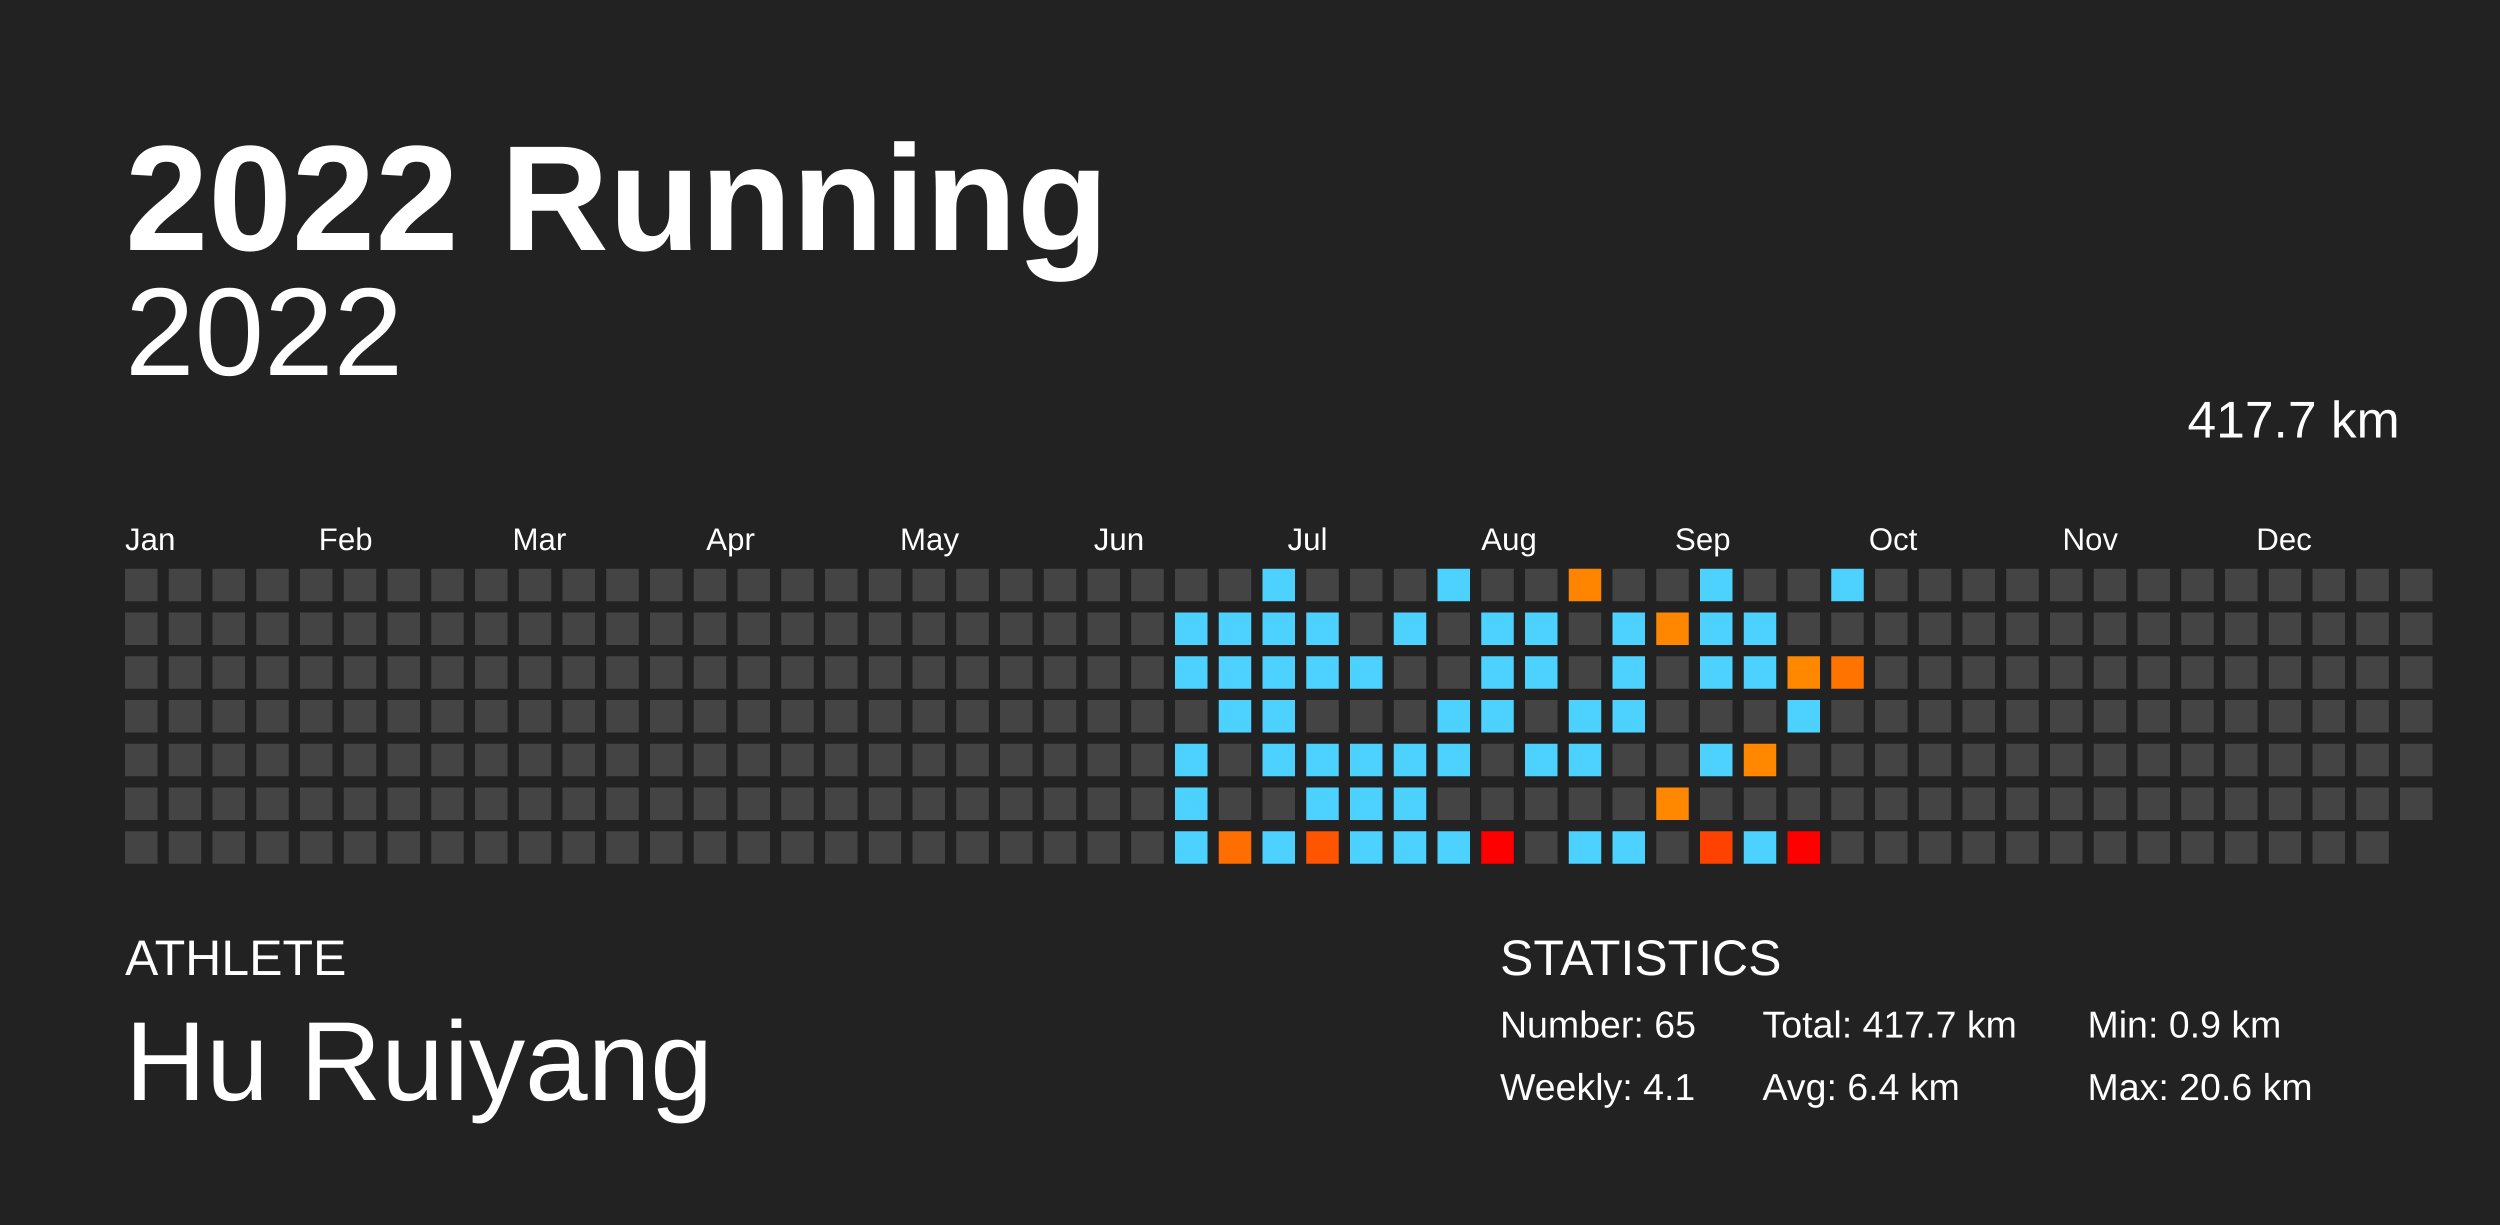
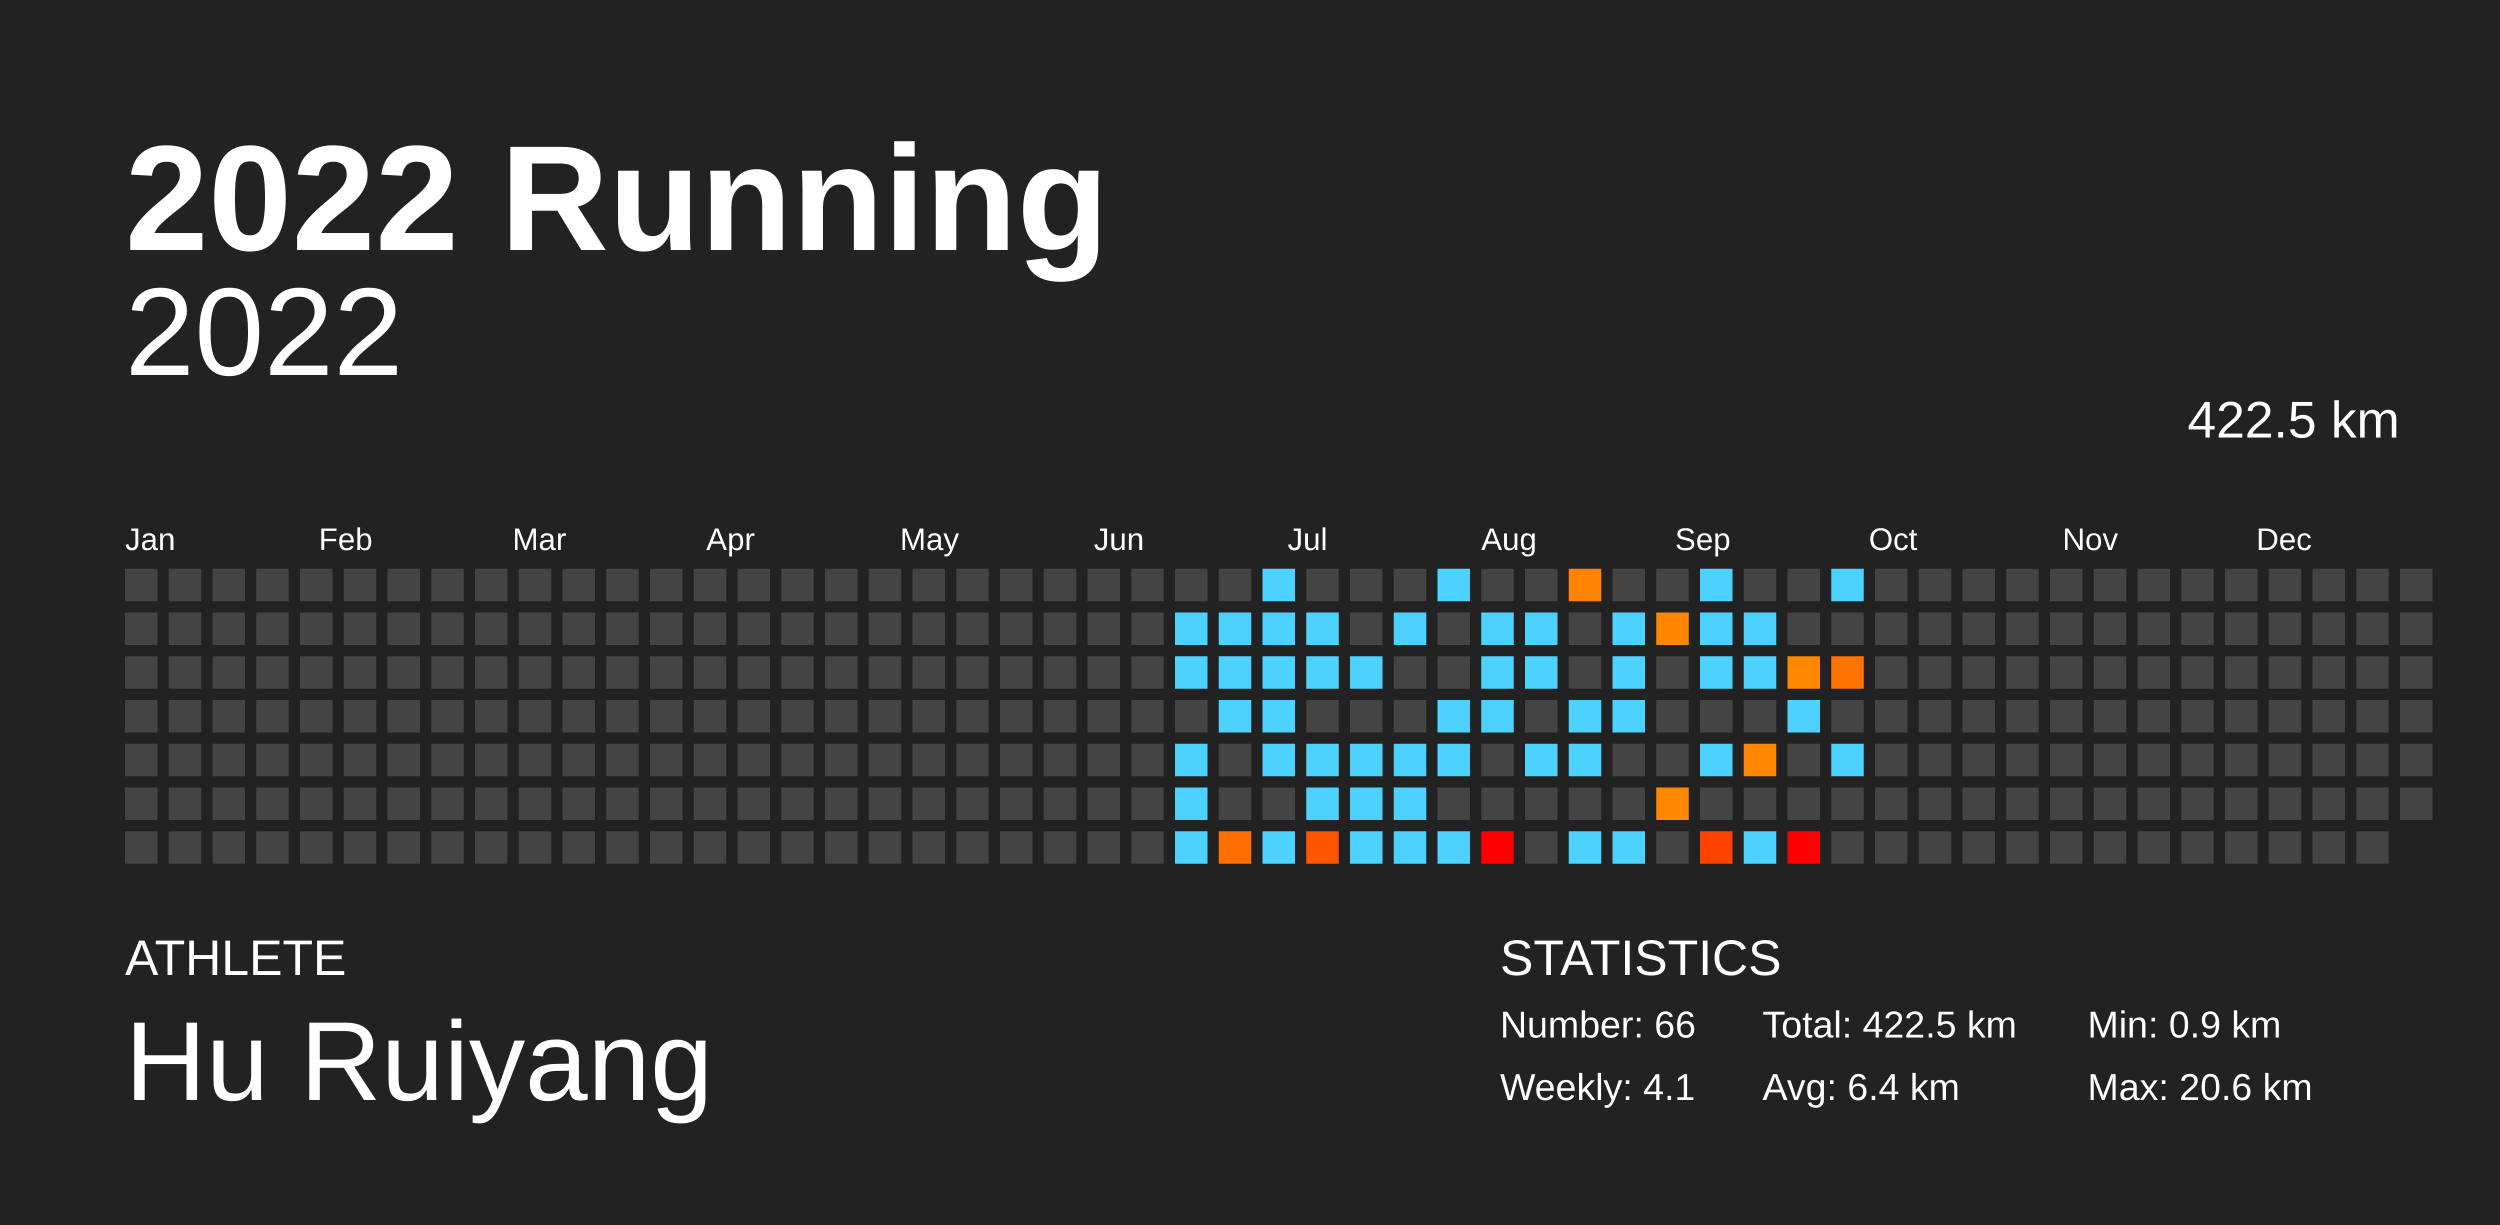
<svg xmlns="http://www.w3.org/2000/svg" baseProfile="full" height="98mm" version="1.1" viewBox="0,0,200,98" width="200mm">
  <defs />
  <rect fill="#222222" height="98" width="200" x="0" y="0" />
  <text fill="#FFFFFF" style="font-size:12px; font-family:Arial; font-weight:bold;" x="10" y="20">2022 Running</text>
  <text fill="#FFFFFF" style="font-size:4px; font-family:Arial" x="10" y="78">ATHLETE</text>
  <text fill="#FFFFFF" style="font-size:9px; font-family:Arial" x="10" y="88">Hu Ruiyang</text>
  <text fill="#FFFFFF" style="font-size:4px; font-family:Arial" x="120" y="78">STATISTICS</text>
-   <text fill="#FFFFFF" style="font-size:3px; font-family:Arial" x="120" y="83">Number: 65</text>
+   <text fill="#FFFFFF" style="font-size:3px; font-family:Arial" x="120" y="83">Number: 66</text>
  <text fill="#FFFFFF" style="font-size:3px; font-family:Arial" x="120" y="88">Weekly: 4.1</text>
-   <text fill="#FFFFFF" style="font-size:3px; font-family:Arial" x="141" y="83">Total: 417.7 km</text>
+   <text fill="#FFFFFF" style="font-size:3px; font-family:Arial" x="141" y="83">Total: 422.5 km</text>
  <text fill="#FFFFFF" style="font-size:3px; font-family:Arial" x="141" y="88">Avg: 6.4 km</text>
  <text fill="#FFFFFF" style="font-size:3px; font-family:Arial" x="167" y="83">Min: 0.9 km</text>
  <text fill="#FFFFFF" style="font-size:3px; font-family:Arial" x="167" y="88">Max: 20.6 km</text>
  <text alignment-baseline="hanging" fill="#FFFFFF" style="font-size:10.0px; font-family:Arial;" x="10" y="30">2022</text>
-   <text alignment-baseline="hanging" fill="#FFFFFF" style="font-size:4.125px; font-family:Arial;" x="175" y="35">417.7 km</text>
+   <text alignment-baseline="hanging" fill="#FFFFFF" style="font-size:4.125px; font-family:Arial;" x="175" y="35">422.5 km</text>
  <text fill="#FFFFFF" style="font-size:2.5px; font-family:Arial" x="10.0" y="44">Jan</text>
  <text fill="#FFFFFF" style="font-size:2.5px; font-family:Arial" x="25.5" y="44">Feb</text>
  <text fill="#FFFFFF" style="font-size:2.5px; font-family:Arial" x="41.0" y="44">Mar</text>
  <text fill="#FFFFFF" style="font-size:2.5px; font-family:Arial" x="56.5" y="44">Apr</text>
  <text fill="#FFFFFF" style="font-size:2.5px; font-family:Arial" x="72.0" y="44">May</text>
  <text fill="#FFFFFF" style="font-size:2.5px; font-family:Arial" x="87.5" y="44">Jun</text>
  <text fill="#FFFFFF" style="font-size:2.5px; font-family:Arial" x="103.0" y="44">Jul</text>
  <text fill="#FFFFFF" style="font-size:2.5px; font-family:Arial" x="118.5" y="44">Aug</text>
  <text fill="#FFFFFF" style="font-size:2.5px; font-family:Arial" x="134.0" y="44">Sep</text>
  <text fill="#FFFFFF" style="font-size:2.5px; font-family:Arial" x="149.5" y="44">Oct</text>
  <text fill="#FFFFFF" style="font-size:2.5px; font-family:Arial" x="165.0" y="44">Nov</text>
  <text fill="#FFFFFF" style="font-size:2.5px; font-family:Arial" x="180.5" y="44">Dec</text>
  <rect fill="#444444" height="2.6" width="2.6" x="10.0" y="45.5" />
  <rect fill="#444444" height="2.6" width="2.6" x="10.0" y="49.0" />
  <rect fill="#444444" height="2.6" width="2.6" x="10.0" y="52.5" />
  <rect fill="#444444" height="2.6" width="2.6" x="10.0" y="56.0" />
  <rect fill="#444444" height="2.6" width="2.6" x="10.0" y="59.5" />
  <rect fill="#444444" height="2.6" width="2.6" x="10.0" y="63.0" />
  <rect fill="#444444" height="2.6" width="2.6" x="10.0" y="66.5" />
  <rect fill="#444444" height="2.6" width="2.6" x="13.5" y="45.5" />
  <rect fill="#444444" height="2.6" width="2.6" x="13.5" y="49.0" />
  <rect fill="#444444" height="2.6" width="2.6" x="13.5" y="52.5" />
  <rect fill="#444444" height="2.6" width="2.6" x="13.5" y="56.0" />
  <rect fill="#444444" height="2.6" width="2.6" x="13.5" y="59.5" />
  <rect fill="#444444" height="2.6" width="2.6" x="13.5" y="63.0" />
  <rect fill="#444444" height="2.6" width="2.6" x="13.5" y="66.5" />
  <rect fill="#444444" height="2.6" width="2.6" x="17.0" y="45.5" />
  <rect fill="#444444" height="2.6" width="2.6" x="17.0" y="49.0" />
  <rect fill="#444444" height="2.6" width="2.6" x="17.0" y="52.5" />
  <rect fill="#444444" height="2.6" width="2.6" x="17.0" y="56.0" />
  <rect fill="#444444" height="2.6" width="2.6" x="17.0" y="59.5" />
  <rect fill="#444444" height="2.6" width="2.6" x="17.0" y="63.0" />
  <rect fill="#444444" height="2.6" width="2.6" x="17.0" y="66.5" />
  <rect fill="#444444" height="2.6" width="2.6" x="20.5" y="45.5" />
  <rect fill="#444444" height="2.6" width="2.6" x="20.5" y="49.0" />
  <rect fill="#444444" height="2.6" width="2.6" x="20.5" y="52.5" />
  <rect fill="#444444" height="2.6" width="2.6" x="20.5" y="56.0" />
  <rect fill="#444444" height="2.6" width="2.6" x="20.5" y="59.5" />
  <rect fill="#444444" height="2.6" width="2.6" x="20.5" y="63.0" />
  <rect fill="#444444" height="2.6" width="2.6" x="20.5" y="66.5" />
  <rect fill="#444444" height="2.6" width="2.6" x="24.0" y="45.5" />
  <rect fill="#444444" height="2.6" width="2.6" x="24.0" y="49.0" />
  <rect fill="#444444" height="2.6" width="2.6" x="24.0" y="52.5" />
  <rect fill="#444444" height="2.6" width="2.6" x="24.0" y="56.0" />
  <rect fill="#444444" height="2.6" width="2.6" x="24.0" y="59.5" />
  <rect fill="#444444" height="2.6" width="2.6" x="24.0" y="63.0" />
  <rect fill="#444444" height="2.6" width="2.6" x="24.0" y="66.5" />
  <rect fill="#444444" height="2.6" width="2.6" x="27.5" y="45.5" />
  <rect fill="#444444" height="2.6" width="2.6" x="27.5" y="49.0" />
  <rect fill="#444444" height="2.6" width="2.6" x="27.5" y="52.5" />
  <rect fill="#444444" height="2.6" width="2.6" x="27.5" y="56.0" />
  <rect fill="#444444" height="2.6" width="2.6" x="27.5" y="59.5" />
  <rect fill="#444444" height="2.6" width="2.6" x="27.5" y="63.0" />
  <rect fill="#444444" height="2.6" width="2.6" x="27.5" y="66.5" />
  <rect fill="#444444" height="2.6" width="2.6" x="31.0" y="45.5" />
  <rect fill="#444444" height="2.6" width="2.6" x="31.0" y="49.0" />
  <rect fill="#444444" height="2.6" width="2.6" x="31.0" y="52.5" />
  <rect fill="#444444" height="2.6" width="2.6" x="31.0" y="56.0" />
  <rect fill="#444444" height="2.6" width="2.6" x="31.0" y="59.5" />
  <rect fill="#444444" height="2.6" width="2.6" x="31.0" y="63.0" />
  <rect fill="#444444" height="2.6" width="2.6" x="31.0" y="66.5" />
  <rect fill="#444444" height="2.6" width="2.6" x="34.5" y="45.5" />
  <rect fill="#444444" height="2.6" width="2.6" x="34.5" y="49.0" />
  <rect fill="#444444" height="2.6" width="2.6" x="34.5" y="52.5" />
  <rect fill="#444444" height="2.6" width="2.6" x="34.5" y="56.0" />
  <rect fill="#444444" height="2.6" width="2.6" x="34.5" y="59.5" />
  <rect fill="#444444" height="2.6" width="2.6" x="34.5" y="63.0" />
  <rect fill="#444444" height="2.6" width="2.6" x="34.5" y="66.5" />
  <rect fill="#444444" height="2.6" width="2.6" x="38.0" y="45.5" />
  <rect fill="#444444" height="2.6" width="2.6" x="38.0" y="49.0" />
  <rect fill="#444444" height="2.6" width="2.6" x="38.0" y="52.5" />
  <rect fill="#444444" height="2.6" width="2.6" x="38.0" y="56.0" />
  <rect fill="#444444" height="2.6" width="2.6" x="38.0" y="59.5" />
  <rect fill="#444444" height="2.6" width="2.6" x="38.0" y="63.0" />
  <rect fill="#444444" height="2.6" width="2.6" x="38.0" y="66.5" />
  <rect fill="#444444" height="2.6" width="2.6" x="41.5" y="45.5" />
  <rect fill="#444444" height="2.6" width="2.6" x="41.5" y="49.0" />
  <rect fill="#444444" height="2.6" width="2.6" x="41.5" y="52.5" />
  <rect fill="#444444" height="2.6" width="2.6" x="41.5" y="56.0" />
  <rect fill="#444444" height="2.6" width="2.6" x="41.5" y="59.5" />
  <rect fill="#444444" height="2.6" width="2.6" x="41.5" y="63.0" />
  <rect fill="#444444" height="2.6" width="2.6" x="41.5" y="66.5" />
  <rect fill="#444444" height="2.6" width="2.6" x="45.0" y="45.5" />
  <rect fill="#444444" height="2.6" width="2.6" x="45.0" y="49.0" />
  <rect fill="#444444" height="2.6" width="2.6" x="45.0" y="52.5" />
  <rect fill="#444444" height="2.6" width="2.6" x="45.0" y="56.0" />
  <rect fill="#444444" height="2.6" width="2.6" x="45.0" y="59.5" />
  <rect fill="#444444" height="2.6" width="2.6" x="45.0" y="63.0" />
  <rect fill="#444444" height="2.6" width="2.6" x="45.0" y="66.5" />
  <rect fill="#444444" height="2.6" width="2.6" x="48.5" y="45.5" />
  <rect fill="#444444" height="2.6" width="2.6" x="48.5" y="49.0" />
  <rect fill="#444444" height="2.6" width="2.6" x="48.5" y="52.5" />
  <rect fill="#444444" height="2.6" width="2.6" x="48.5" y="56.0" />
  <rect fill="#444444" height="2.6" width="2.6" x="48.5" y="59.5" />
  <rect fill="#444444" height="2.6" width="2.6" x="48.5" y="63.0" />
  <rect fill="#444444" height="2.6" width="2.6" x="48.5" y="66.5" />
  <rect fill="#444444" height="2.6" width="2.6" x="52.0" y="45.5" />
  <rect fill="#444444" height="2.6" width="2.6" x="52.0" y="49.0" />
  <rect fill="#444444" height="2.6" width="2.6" x="52.0" y="52.5" />
  <rect fill="#444444" height="2.6" width="2.6" x="52.0" y="56.0" />
  <rect fill="#444444" height="2.6" width="2.6" x="52.0" y="59.5" />
  <rect fill="#444444" height="2.6" width="2.6" x="52.0" y="63.0" />
  <rect fill="#444444" height="2.6" width="2.6" x="52.0" y="66.5" />
  <rect fill="#444444" height="2.6" width="2.6" x="55.5" y="45.5" />
  <rect fill="#444444" height="2.6" width="2.6" x="55.5" y="49.0" />
  <rect fill="#444444" height="2.6" width="2.6" x="55.5" y="52.5" />
  <rect fill="#444444" height="2.6" width="2.6" x="55.5" y="56.0" />
  <rect fill="#444444" height="2.6" width="2.6" x="55.5" y="59.5" />
  <rect fill="#444444" height="2.6" width="2.6" x="55.5" y="63.0" />
  <rect fill="#444444" height="2.6" width="2.6" x="55.5" y="66.5" />
  <rect fill="#444444" height="2.6" width="2.6" x="59.0" y="45.5" />
  <rect fill="#444444" height="2.6" width="2.6" x="59.0" y="49.0" />
  <rect fill="#444444" height="2.6" width="2.6" x="59.0" y="52.5" />
  <rect fill="#444444" height="2.6" width="2.6" x="59.0" y="56.0" />
  <rect fill="#444444" height="2.6" width="2.6" x="59.0" y="59.5" />
  <rect fill="#444444" height="2.6" width="2.6" x="59.0" y="63.0" />
  <rect fill="#444444" height="2.6" width="2.6" x="59.0" y="66.5" />
  <rect fill="#444444" height="2.6" width="2.6" x="62.5" y="45.5" />
  <rect fill="#444444" height="2.6" width="2.6" x="62.5" y="49.0" />
  <rect fill="#444444" height="2.6" width="2.6" x="62.5" y="52.5" />
  <rect fill="#444444" height="2.6" width="2.6" x="62.5" y="56.0" />
  <rect fill="#444444" height="2.6" width="2.6" x="62.5" y="59.5" />
  <rect fill="#444444" height="2.6" width="2.6" x="62.5" y="63.0" />
  <rect fill="#444444" height="2.6" width="2.6" x="62.5" y="66.5" />
  <rect fill="#444444" height="2.6" width="2.6" x="66.0" y="45.5" />
  <rect fill="#444444" height="2.6" width="2.6" x="66.0" y="49.0" />
  <rect fill="#444444" height="2.6" width="2.6" x="66.0" y="52.5" />
  <rect fill="#444444" height="2.6" width="2.6" x="66.0" y="56.0" />
  <rect fill="#444444" height="2.6" width="2.6" x="66.0" y="59.5" />
  <rect fill="#444444" height="2.6" width="2.6" x="66.0" y="63.0" />
  <rect fill="#444444" height="2.6" width="2.6" x="66.0" y="66.5" />
  <rect fill="#444444" height="2.6" width="2.6" x="69.5" y="45.5" />
  <rect fill="#444444" height="2.6" width="2.6" x="69.5" y="49.0" />
  <rect fill="#444444" height="2.6" width="2.6" x="69.5" y="52.5" />
  <rect fill="#444444" height="2.6" width="2.6" x="69.5" y="56.0" />
  <rect fill="#444444" height="2.6" width="2.6" x="69.5" y="59.5" />
  <rect fill="#444444" height="2.6" width="2.6" x="69.5" y="63.0" />
  <rect fill="#444444" height="2.6" width="2.6" x="69.5" y="66.5" />
  <rect fill="#444444" height="2.6" width="2.6" x="73.0" y="45.5" />
  <rect fill="#444444" height="2.6" width="2.6" x="73.0" y="49.0" />
  <rect fill="#444444" height="2.6" width="2.6" x="73.0" y="52.5" />
  <rect fill="#444444" height="2.6" width="2.6" x="73.0" y="56.0" />
  <rect fill="#444444" height="2.6" width="2.6" x="73.0" y="59.5" />
  <rect fill="#444444" height="2.6" width="2.6" x="73.0" y="63.0" />
  <rect fill="#444444" height="2.6" width="2.6" x="73.0" y="66.5" />
  <rect fill="#444444" height="2.6" width="2.6" x="76.5" y="45.5" />
  <rect fill="#444444" height="2.6" width="2.6" x="76.5" y="49.0" />
  <rect fill="#444444" height="2.6" width="2.6" x="76.5" y="52.5" />
  <rect fill="#444444" height="2.6" width="2.6" x="76.5" y="56.0" />
  <rect fill="#444444" height="2.6" width="2.6" x="76.5" y="59.5" />
  <rect fill="#444444" height="2.6" width="2.6" x="76.5" y="63.0" />
  <rect fill="#444444" height="2.6" width="2.6" x="76.5" y="66.5" />
  <rect fill="#444444" height="2.6" width="2.6" x="80.0" y="45.5" />
  <rect fill="#444444" height="2.6" width="2.6" x="80.0" y="49.0" />
  <rect fill="#444444" height="2.6" width="2.6" x="80.0" y="52.5" />
  <rect fill="#444444" height="2.6" width="2.6" x="80.0" y="56.0" />
  <rect fill="#444444" height="2.6" width="2.6" x="80.0" y="59.5" />
  <rect fill="#444444" height="2.6" width="2.6" x="80.0" y="63.0" />
  <rect fill="#444444" height="2.6" width="2.6" x="80.0" y="66.5" />
  <rect fill="#444444" height="2.6" width="2.6" x="83.5" y="45.5" />
  <rect fill="#444444" height="2.6" width="2.6" x="83.5" y="49.0" />
  <rect fill="#444444" height="2.6" width="2.6" x="83.5" y="52.5" />
  <rect fill="#444444" height="2.6" width="2.6" x="83.5" y="56.0" />
  <rect fill="#444444" height="2.6" width="2.6" x="83.5" y="59.5" />
  <rect fill="#444444" height="2.6" width="2.6" x="83.5" y="63.0" />
  <rect fill="#444444" height="2.6" width="2.6" x="83.5" y="66.5" />
  <rect fill="#444444" height="2.6" width="2.6" x="87.0" y="45.5" />
  <rect fill="#444444" height="2.6" width="2.6" x="87.0" y="49.0" />
  <rect fill="#444444" height="2.6" width="2.6" x="87.0" y="52.5" />
  <rect fill="#444444" height="2.6" width="2.6" x="87.0" y="56.0" />
  <rect fill="#444444" height="2.6" width="2.6" x="87.0" y="59.5" />
  <rect fill="#444444" height="2.6" width="2.6" x="87.0" y="63.0" />
  <rect fill="#444444" height="2.6" width="2.6" x="87.0" y="66.5" />
  <rect fill="#444444" height="2.6" width="2.6" x="90.5" y="45.5" />
  <rect fill="#444444" height="2.6" width="2.6" x="90.5" y="49.0" />
  <rect fill="#444444" height="2.6" width="2.6" x="90.5" y="52.5" />
  <rect fill="#444444" height="2.6" width="2.6" x="90.5" y="56.0" />
  <rect fill="#444444" height="2.6" width="2.6" x="90.5" y="59.5" />
  <rect fill="#444444" height="2.6" width="2.6" x="90.5" y="63.0" />
  <rect fill="#444444" height="2.6" width="2.6" x="90.5" y="66.5" />
  <rect fill="#444444" height="2.6" width="2.6" x="94.0" y="45.5" />
  <rect fill="#4dd2ff" height="2.6" width="2.6" x="94.0" y="49.0" />
  <rect fill="#4dd2ff" height="2.6" width="2.6" x="94.0" y="52.5" />
  <rect fill="#444444" height="2.6" width="2.6" x="94.0" y="56.0" />
  <rect fill="#4dd2ff" height="2.6" width="2.6" x="94.0" y="59.5" />
  <rect fill="#4dd2ff" height="2.6" width="2.6" x="94.0" y="63.0" />
  <rect fill="#4dd2ff" height="2.6" width="2.6" x="94.0" y="66.5" />
  <rect fill="#444444" height="2.6" width="2.6" x="97.5" y="45.5" />
  <rect fill="#4dd2ff" height="2.6" width="2.6" x="97.5" y="49.0" />
  <rect fill="#4dd2ff" height="2.6" width="2.6" x="97.5" y="52.5" />
  <rect fill="#4dd2ff" height="2.6" width="2.6" x="97.5" y="56.0" />
  <rect fill="#444444" height="2.6" width="2.6" x="97.5" y="59.5" />
  <rect fill="#444444" height="2.6" width="2.6" x="97.5" y="63.0" />
  <rect fill="#ff6e00" height="2.6" width="2.6" x="97.5" y="66.5" />
  <rect fill="#4dd2ff" height="2.6" width="2.6" x="101.0" y="45.5" />
  <rect fill="#4dd2ff" height="2.6" width="2.6" x="101.0" y="49.0" />
  <rect fill="#4dd2ff" height="2.6" width="2.6" x="101.0" y="52.5" />
  <rect fill="#4dd2ff" height="2.6" width="2.6" x="101.0" y="56.0" />
  <rect fill="#4dd2ff" height="2.6" width="2.6" x="101.0" y="59.5" />
  <rect fill="#444444" height="2.6" width="2.6" x="101.0" y="63.0" />
  <rect fill="#4dd2ff" height="2.6" width="2.6" x="101.0" y="66.5" />
  <rect fill="#444444" height="2.6" width="2.6" x="104.5" y="45.5" />
  <rect fill="#4dd2ff" height="2.6" width="2.6" x="104.5" y="49.0" />
  <rect fill="#4dd2ff" height="2.6" width="2.6" x="104.5" y="52.5" />
  <rect fill="#444444" height="2.6" width="2.6" x="104.5" y="56.0" />
  <rect fill="#4dd2ff" height="2.6" width="2.6" x="104.5" y="59.5" />
  <rect fill="#4dd2ff" height="2.6" width="2.6" x="104.5" y="63.0" />
  <rect fill="#ff5400" height="2.6" width="2.6" x="104.5" y="66.5" />
  <rect fill="#444444" height="2.6" width="2.6" x="108.0" y="45.5" />
  <rect fill="#444444" height="2.6" width="2.6" x="108.0" y="49.0" />
  <rect fill="#4dd2ff" height="2.6" width="2.6" x="108.0" y="52.5" />
  <rect fill="#444444" height="2.6" width="2.6" x="108.0" y="56.0" />
  <rect fill="#4dd2ff" height="2.6" width="2.6" x="108.0" y="59.5" />
  <rect fill="#4dd2ff" height="2.6" width="2.6" x="108.0" y="63.0" />
  <rect fill="#4dd2ff" height="2.6" width="2.6" x="108.0" y="66.5" />
  <rect fill="#444444" height="2.6" width="2.6" x="111.5" y="45.5" />
  <rect fill="#4dd2ff" height="2.6" width="2.6" x="111.5" y="49.0" />
  <rect fill="#444444" height="2.6" width="2.6" x="111.5" y="52.5" />
  <rect fill="#444444" height="2.6" width="2.6" x="111.5" y="56.0" />
  <rect fill="#4dd2ff" height="2.6" width="2.6" x="111.5" y="59.5" />
  <rect fill="#4dd2ff" height="2.6" width="2.6" x="111.5" y="63.0" />
  <rect fill="#4dd2ff" height="2.6" width="2.6" x="111.5" y="66.5" />
  <rect fill="#4dd2ff" height="2.6" width="2.6" x="115.0" y="45.5" />
  <rect fill="#444444" height="2.6" width="2.6" x="115.0" y="49.0" />
  <rect fill="#444444" height="2.6" width="2.6" x="115.0" y="52.5" />
  <rect fill="#4dd2ff" height="2.6" width="2.6" x="115.0" y="56.0" />
  <rect fill="#4dd2ff" height="2.6" width="2.6" x="115.0" y="59.5" />
  <rect fill="#444444" height="2.6" width="2.6" x="115.0" y="63.0" />
  <rect fill="#4dd2ff" height="2.6" width="2.6" x="115.0" y="66.5" />
  <rect fill="#444444" height="2.6" width="2.6" x="118.5" y="45.5" />
  <rect fill="#4dd2ff" height="2.6" width="2.6" x="118.5" y="49.0" />
  <rect fill="#4dd2ff" height="2.6" width="2.6" x="118.5" y="52.5" />
  <rect fill="#4dd2ff" height="2.6" width="2.6" x="118.5" y="56.0" />
  <rect fill="#444444" height="2.6" width="2.6" x="118.5" y="59.5" />
  <rect fill="#444444" height="2.6" width="2.6" x="118.5" y="63.0" />
  <rect fill="red" height="2.6" width="2.6" x="118.5" y="66.5" />
  <rect fill="#444444" height="2.6" width="2.6" x="122.0" y="45.5" />
  <rect fill="#4dd2ff" height="2.6" width="2.6" x="122.0" y="49.0" />
  <rect fill="#4dd2ff" height="2.6" width="2.6" x="122.0" y="52.5" />
  <rect fill="#444444" height="2.6" width="2.6" x="122.0" y="56.0" />
  <rect fill="#4dd2ff" height="2.6" width="2.6" x="122.0" y="59.5" />
  <rect fill="#444444" height="2.6" width="2.6" x="122.0" y="63.0" />
  <rect fill="#444444" height="2.6" width="2.6" x="122.0" y="66.5" />
  <rect fill="#ff8400" height="2.6" width="2.6" x="125.5" y="45.5" />
  <rect fill="#444444" height="2.6" width="2.6" x="125.5" y="49.0" />
  <rect fill="#444444" height="2.6" width="2.6" x="125.5" y="52.5" />
  <rect fill="#4dd2ff" height="2.6" width="2.6" x="125.5" y="56.0" />
  <rect fill="#4dd2ff" height="2.6" width="2.6" x="125.5" y="59.5" />
  <rect fill="#444444" height="2.6" width="2.6" x="125.5" y="63.0" />
  <rect fill="#4dd2ff" height="2.6" width="2.6" x="125.5" y="66.5" />
  <rect fill="#444444" height="2.6" width="2.6" x="129.0" y="45.5" />
  <rect fill="#4dd2ff" height="2.6" width="2.6" x="129.0" y="49.0" />
  <rect fill="#4dd2ff" height="2.6" width="2.6" x="129.0" y="52.5" />
  <rect fill="#4dd2ff" height="2.6" width="2.6" x="129.0" y="56.0" />
  <rect fill="#444444" height="2.6" width="2.6" x="129.0" y="59.5" />
  <rect fill="#444444" height="2.6" width="2.6" x="129.0" y="63.0" />
  <rect fill="#4dd2ff" height="2.6" width="2.6" x="129.0" y="66.5" />
  <rect fill="#444444" height="2.6" width="2.6" x="132.5" y="45.5" />
  <rect fill="#ff8700" height="2.6" width="2.6" x="132.5" y="49.0" />
  <rect fill="#444444" height="2.6" width="2.6" x="132.5" y="52.5" />
  <rect fill="#444444" height="2.6" width="2.6" x="132.5" y="56.0" />
  <rect fill="#444444" height="2.6" width="2.6" x="132.5" y="59.5" />
  <rect fill="#ff8800" height="2.6" width="2.6" x="132.5" y="63.0" />
  <rect fill="#444444" height="2.6" width="2.6" x="132.5" y="66.5" />
  <rect fill="#4dd2ff" height="2.6" width="2.6" x="136.0" y="45.5" />
  <rect fill="#4dd2ff" height="2.6" width="2.6" x="136.0" y="49.0" />
  <rect fill="#4dd2ff" height="2.6" width="2.6" x="136.0" y="52.5" />
  <rect fill="#444444" height="2.6" width="2.6" x="136.0" y="56.0" />
  <rect fill="#4dd2ff" height="2.6" width="2.6" x="136.0" y="59.5" />
  <rect fill="#444444" height="2.6" width="2.6" x="136.0" y="63.0" />
  <rect fill="#ff4200" height="2.6" width="2.6" x="136.0" y="66.5" />
  <rect fill="#444444" height="2.6" width="2.6" x="139.5" y="45.5" />
  <rect fill="#4dd2ff" height="2.6" width="2.6" x="139.5" y="49.0" />
  <rect fill="#4dd2ff" height="2.6" width="2.6" x="139.5" y="52.5" />
  <rect fill="#444444" height="2.6" width="2.6" x="139.5" y="56.0" />
  <rect fill="#ff8800" height="2.6" width="2.6" x="139.5" y="59.5" />
  <rect fill="#444444" height="2.6" width="2.6" x="139.5" y="63.0" />
  <rect fill="#4dd2ff" height="2.6" width="2.6" x="139.5" y="66.5" />
  <rect fill="#444444" height="2.6" width="2.6" x="143.0" y="45.5" />
  <rect fill="#444444" height="2.6" width="2.6" x="143.0" y="49.0" />
  <rect fill="#ff8800" height="2.6" width="2.6" x="143.0" y="52.5" />
  <rect fill="#4dd2ff" height="2.6" width="2.6" x="143.0" y="56.0" />
  <rect fill="#444444" height="2.6" width="2.6" x="143.0" y="59.5" />
  <rect fill="#444444" height="2.6" width="2.6" x="143.0" y="63.0" />
  <rect fill="red" height="2.6" width="2.6" x="143.0" y="66.5" />
  <rect fill="#4dd2ff" height="2.6" width="2.6" x="146.5" y="45.5" />
  <rect fill="#444444" height="2.6" width="2.6" x="146.5" y="49.0" />
  <rect fill="#ff7400" height="2.6" width="2.6" x="146.5" y="52.5" />
  <rect fill="#444444" height="2.6" width="2.6" x="146.5" y="56.0" />
-   <rect fill="#444444" height="2.6" width="2.6" x="146.5" y="59.5" />
+   <rect fill="#4dd2ff" height="2.6" width="2.6" x="146.5" y="59.5" />
  <rect fill="#444444" height="2.6" width="2.6" x="146.5" y="63.0" />
  <rect fill="#444444" height="2.6" width="2.6" x="146.5" y="66.5" />
  <rect fill="#444444" height="2.6" width="2.6" x="150.0" y="45.5" />
  <rect fill="#444444" height="2.6" width="2.6" x="150.0" y="49.0" />
  <rect fill="#444444" height="2.6" width="2.6" x="150.0" y="52.5" />
  <rect fill="#444444" height="2.6" width="2.6" x="150.0" y="56.0" />
  <rect fill="#444444" height="2.6" width="2.6" x="150.0" y="59.5" />
  <rect fill="#444444" height="2.6" width="2.6" x="150.0" y="63.0" />
  <rect fill="#444444" height="2.6" width="2.6" x="150.0" y="66.5" />
  <rect fill="#444444" height="2.6" width="2.6" x="153.5" y="45.5" />
  <rect fill="#444444" height="2.6" width="2.6" x="153.5" y="49.0" />
  <rect fill="#444444" height="2.6" width="2.6" x="153.5" y="52.5" />
  <rect fill="#444444" height="2.6" width="2.6" x="153.5" y="56.0" />
  <rect fill="#444444" height="2.6" width="2.6" x="153.5" y="59.5" />
  <rect fill="#444444" height="2.6" width="2.6" x="153.5" y="63.0" />
  <rect fill="#444444" height="2.6" width="2.6" x="153.5" y="66.5" />
  <rect fill="#444444" height="2.6" width="2.6" x="157.0" y="45.5" />
  <rect fill="#444444" height="2.6" width="2.6" x="157.0" y="49.0" />
  <rect fill="#444444" height="2.6" width="2.6" x="157.0" y="52.5" />
  <rect fill="#444444" height="2.6" width="2.6" x="157.0" y="56.0" />
  <rect fill="#444444" height="2.6" width="2.6" x="157.0" y="59.5" />
  <rect fill="#444444" height="2.6" width="2.6" x="157.0" y="63.0" />
  <rect fill="#444444" height="2.6" width="2.6" x="157.0" y="66.5" />
  <rect fill="#444444" height="2.6" width="2.6" x="160.5" y="45.5" />
  <rect fill="#444444" height="2.6" width="2.6" x="160.5" y="49.0" />
  <rect fill="#444444" height="2.6" width="2.6" x="160.5" y="52.5" />
  <rect fill="#444444" height="2.6" width="2.6" x="160.5" y="56.0" />
  <rect fill="#444444" height="2.6" width="2.6" x="160.5" y="59.5" />
  <rect fill="#444444" height="2.6" width="2.6" x="160.5" y="63.0" />
  <rect fill="#444444" height="2.6" width="2.6" x="160.5" y="66.5" />
  <rect fill="#444444" height="2.6" width="2.6" x="164.0" y="45.5" />
  <rect fill="#444444" height="2.6" width="2.6" x="164.0" y="49.0" />
  <rect fill="#444444" height="2.6" width="2.6" x="164.0" y="52.5" />
  <rect fill="#444444" height="2.6" width="2.6" x="164.0" y="56.0" />
  <rect fill="#444444" height="2.6" width="2.6" x="164.0" y="59.5" />
  <rect fill="#444444" height="2.6" width="2.6" x="164.0" y="63.0" />
  <rect fill="#444444" height="2.6" width="2.6" x="164.0" y="66.5" />
  <rect fill="#444444" height="2.6" width="2.6" x="167.5" y="45.5" />
  <rect fill="#444444" height="2.6" width="2.6" x="167.5" y="49.0" />
  <rect fill="#444444" height="2.6" width="2.6" x="167.5" y="52.5" />
  <rect fill="#444444" height="2.6" width="2.6" x="167.5" y="56.0" />
  <rect fill="#444444" height="2.6" width="2.6" x="167.5" y="59.5" />
  <rect fill="#444444" height="2.6" width="2.6" x="167.5" y="63.0" />
  <rect fill="#444444" height="2.6" width="2.6" x="167.5" y="66.5" />
  <rect fill="#444444" height="2.6" width="2.6" x="171.0" y="45.5" />
  <rect fill="#444444" height="2.6" width="2.6" x="171.0" y="49.0" />
  <rect fill="#444444" height="2.6" width="2.6" x="171.0" y="52.5" />
  <rect fill="#444444" height="2.6" width="2.6" x="171.0" y="56.0" />
  <rect fill="#444444" height="2.6" width="2.6" x="171.0" y="59.5" />
  <rect fill="#444444" height="2.6" width="2.6" x="171.0" y="63.0" />
  <rect fill="#444444" height="2.6" width="2.6" x="171.0" y="66.5" />
  <rect fill="#444444" height="2.6" width="2.6" x="174.5" y="45.5" />
  <rect fill="#444444" height="2.6" width="2.6" x="174.5" y="49.0" />
  <rect fill="#444444" height="2.6" width="2.6" x="174.5" y="52.5" />
  <rect fill="#444444" height="2.6" width="2.6" x="174.5" y="56.0" />
  <rect fill="#444444" height="2.6" width="2.6" x="174.5" y="59.5" />
  <rect fill="#444444" height="2.6" width="2.6" x="174.5" y="63.0" />
  <rect fill="#444444" height="2.6" width="2.6" x="174.5" y="66.5" />
  <rect fill="#444444" height="2.6" width="2.6" x="178.0" y="45.5" />
  <rect fill="#444444" height="2.6" width="2.6" x="178.0" y="49.0" />
  <rect fill="#444444" height="2.6" width="2.6" x="178.0" y="52.5" />
  <rect fill="#444444" height="2.6" width="2.6" x="178.0" y="56.0" />
  <rect fill="#444444" height="2.6" width="2.6" x="178.0" y="59.5" />
  <rect fill="#444444" height="2.6" width="2.6" x="178.0" y="63.0" />
  <rect fill="#444444" height="2.6" width="2.6" x="178.0" y="66.5" />
  <rect fill="#444444" height="2.6" width="2.6" x="181.5" y="45.5" />
  <rect fill="#444444" height="2.6" width="2.6" x="181.5" y="49.0" />
  <rect fill="#444444" height="2.6" width="2.6" x="181.5" y="52.5" />
  <rect fill="#444444" height="2.6" width="2.6" x="181.5" y="56.0" />
  <rect fill="#444444" height="2.6" width="2.6" x="181.5" y="59.5" />
  <rect fill="#444444" height="2.6" width="2.6" x="181.5" y="63.0" />
  <rect fill="#444444" height="2.6" width="2.6" x="181.5" y="66.5" />
  <rect fill="#444444" height="2.6" width="2.6" x="185.0" y="45.5" />
  <rect fill="#444444" height="2.6" width="2.6" x="185.0" y="49.0" />
  <rect fill="#444444" height="2.6" width="2.6" x="185.0" y="52.5" />
  <rect fill="#444444" height="2.6" width="2.6" x="185.0" y="56.0" />
  <rect fill="#444444" height="2.6" width="2.6" x="185.0" y="59.5" />
  <rect fill="#444444" height="2.6" width="2.6" x="185.0" y="63.0" />
  <rect fill="#444444" height="2.6" width="2.6" x="185.0" y="66.5" />
  <rect fill="#444444" height="2.6" width="2.6" x="188.5" y="45.5" />
  <rect fill="#444444" height="2.6" width="2.6" x="188.5" y="49.0" />
  <rect fill="#444444" height="2.6" width="2.6" x="188.5" y="52.5" />
  <rect fill="#444444" height="2.6" width="2.6" x="188.5" y="56.0" />
  <rect fill="#444444" height="2.6" width="2.6" x="188.5" y="59.5" />
  <rect fill="#444444" height="2.6" width="2.6" x="188.5" y="63.0" />
  <rect fill="#444444" height="2.6" width="2.6" x="188.5" y="66.5" />
  <rect fill="#444444" height="2.6" width="2.6" x="192.0" y="45.5" />
  <rect fill="#444444" height="2.6" width="2.6" x="192.0" y="49.0" />
  <rect fill="#444444" height="2.6" width="2.6" x="192.0" y="52.5" />
  <rect fill="#444444" height="2.6" width="2.6" x="192.0" y="56.0" />
  <rect fill="#444444" height="2.6" width="2.6" x="192.0" y="59.5" />
  <rect fill="#444444" height="2.6" width="2.6" x="192.0" y="63.0" />
</svg>
